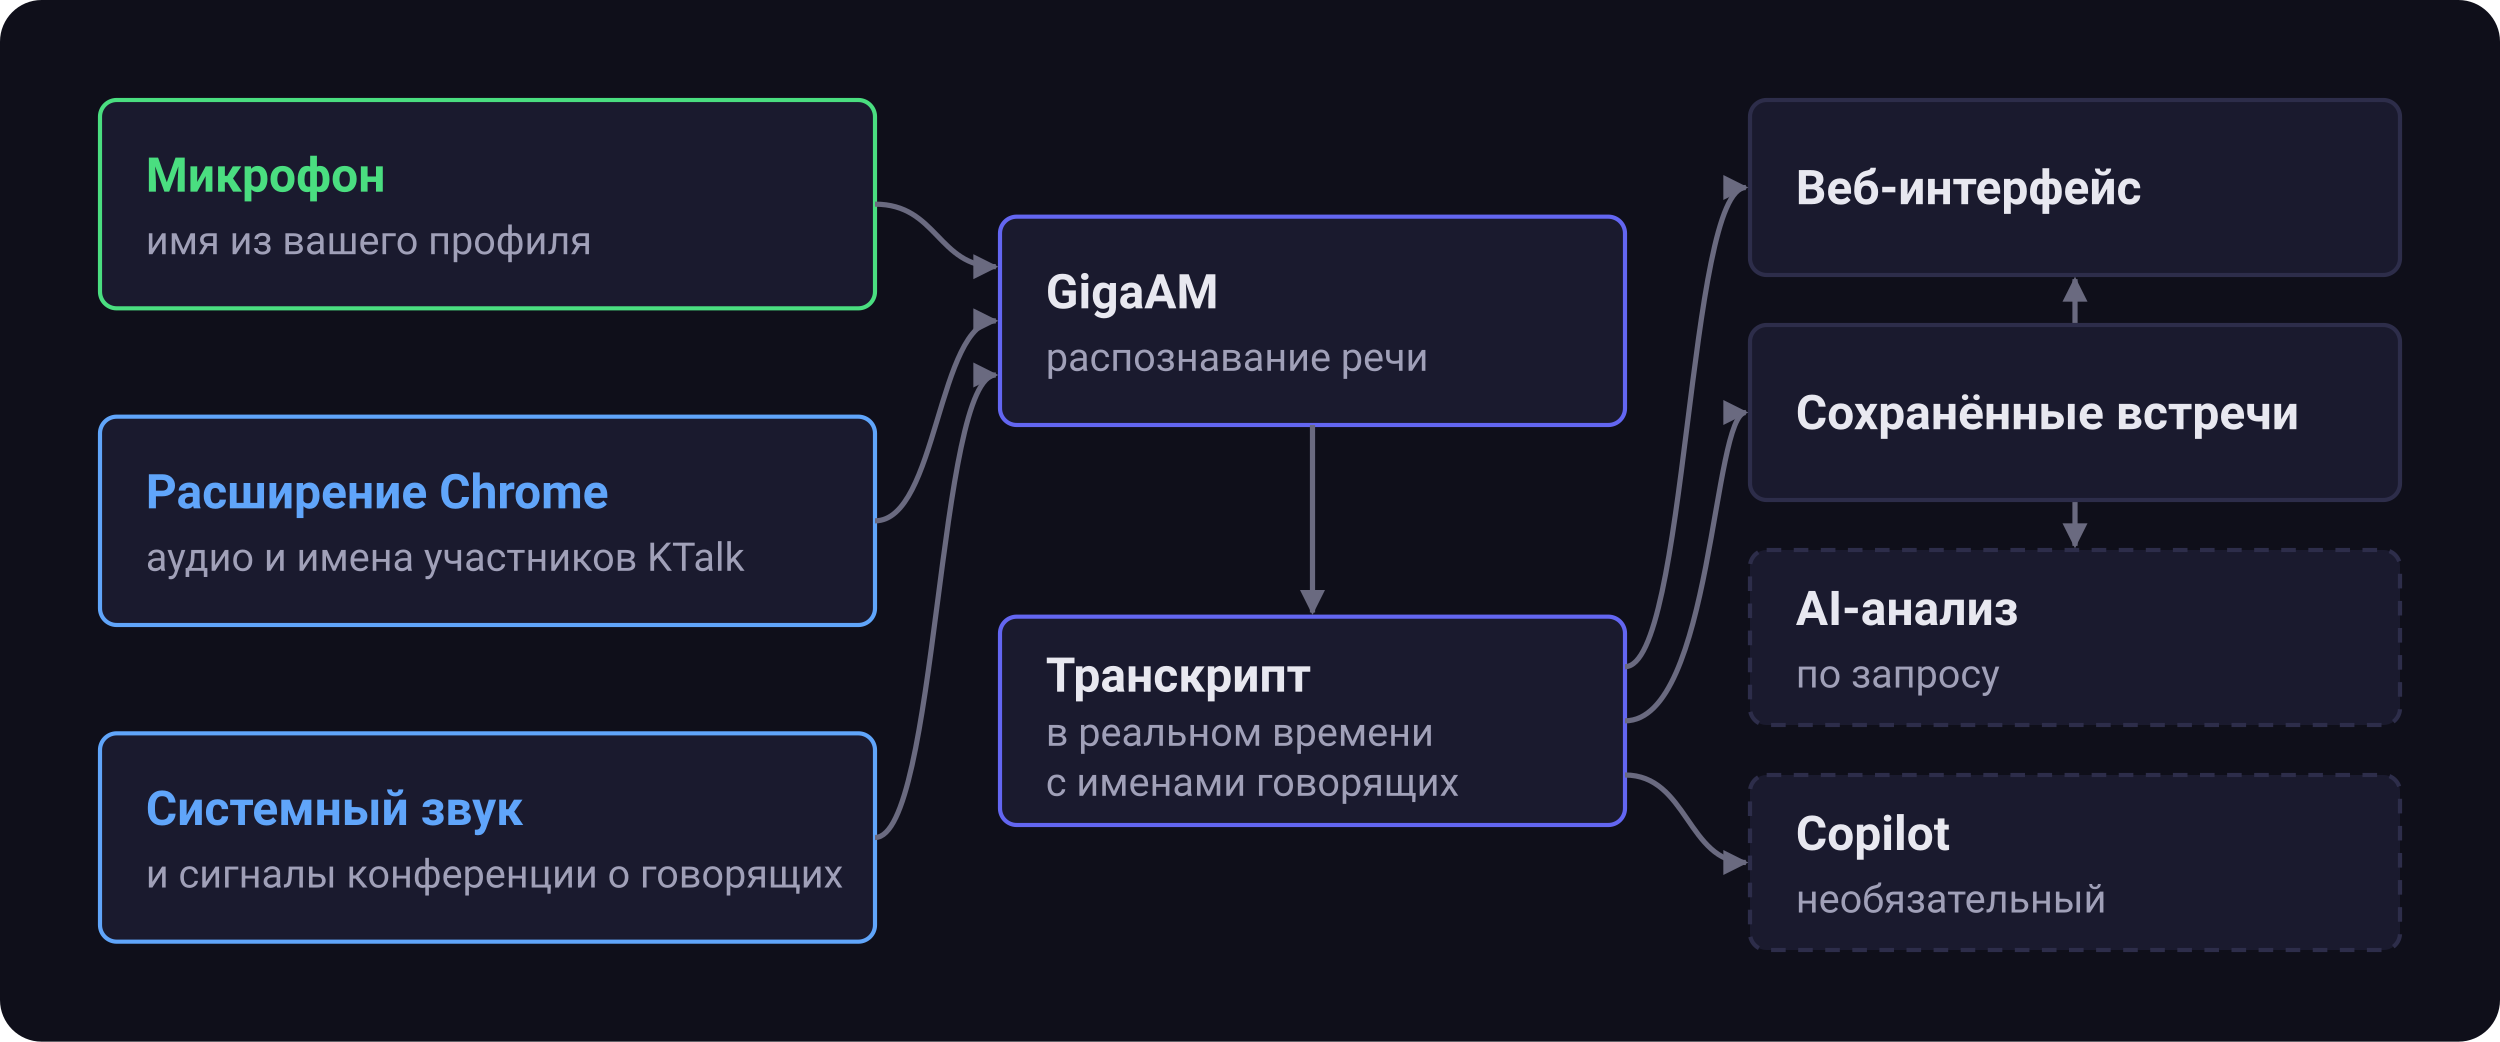
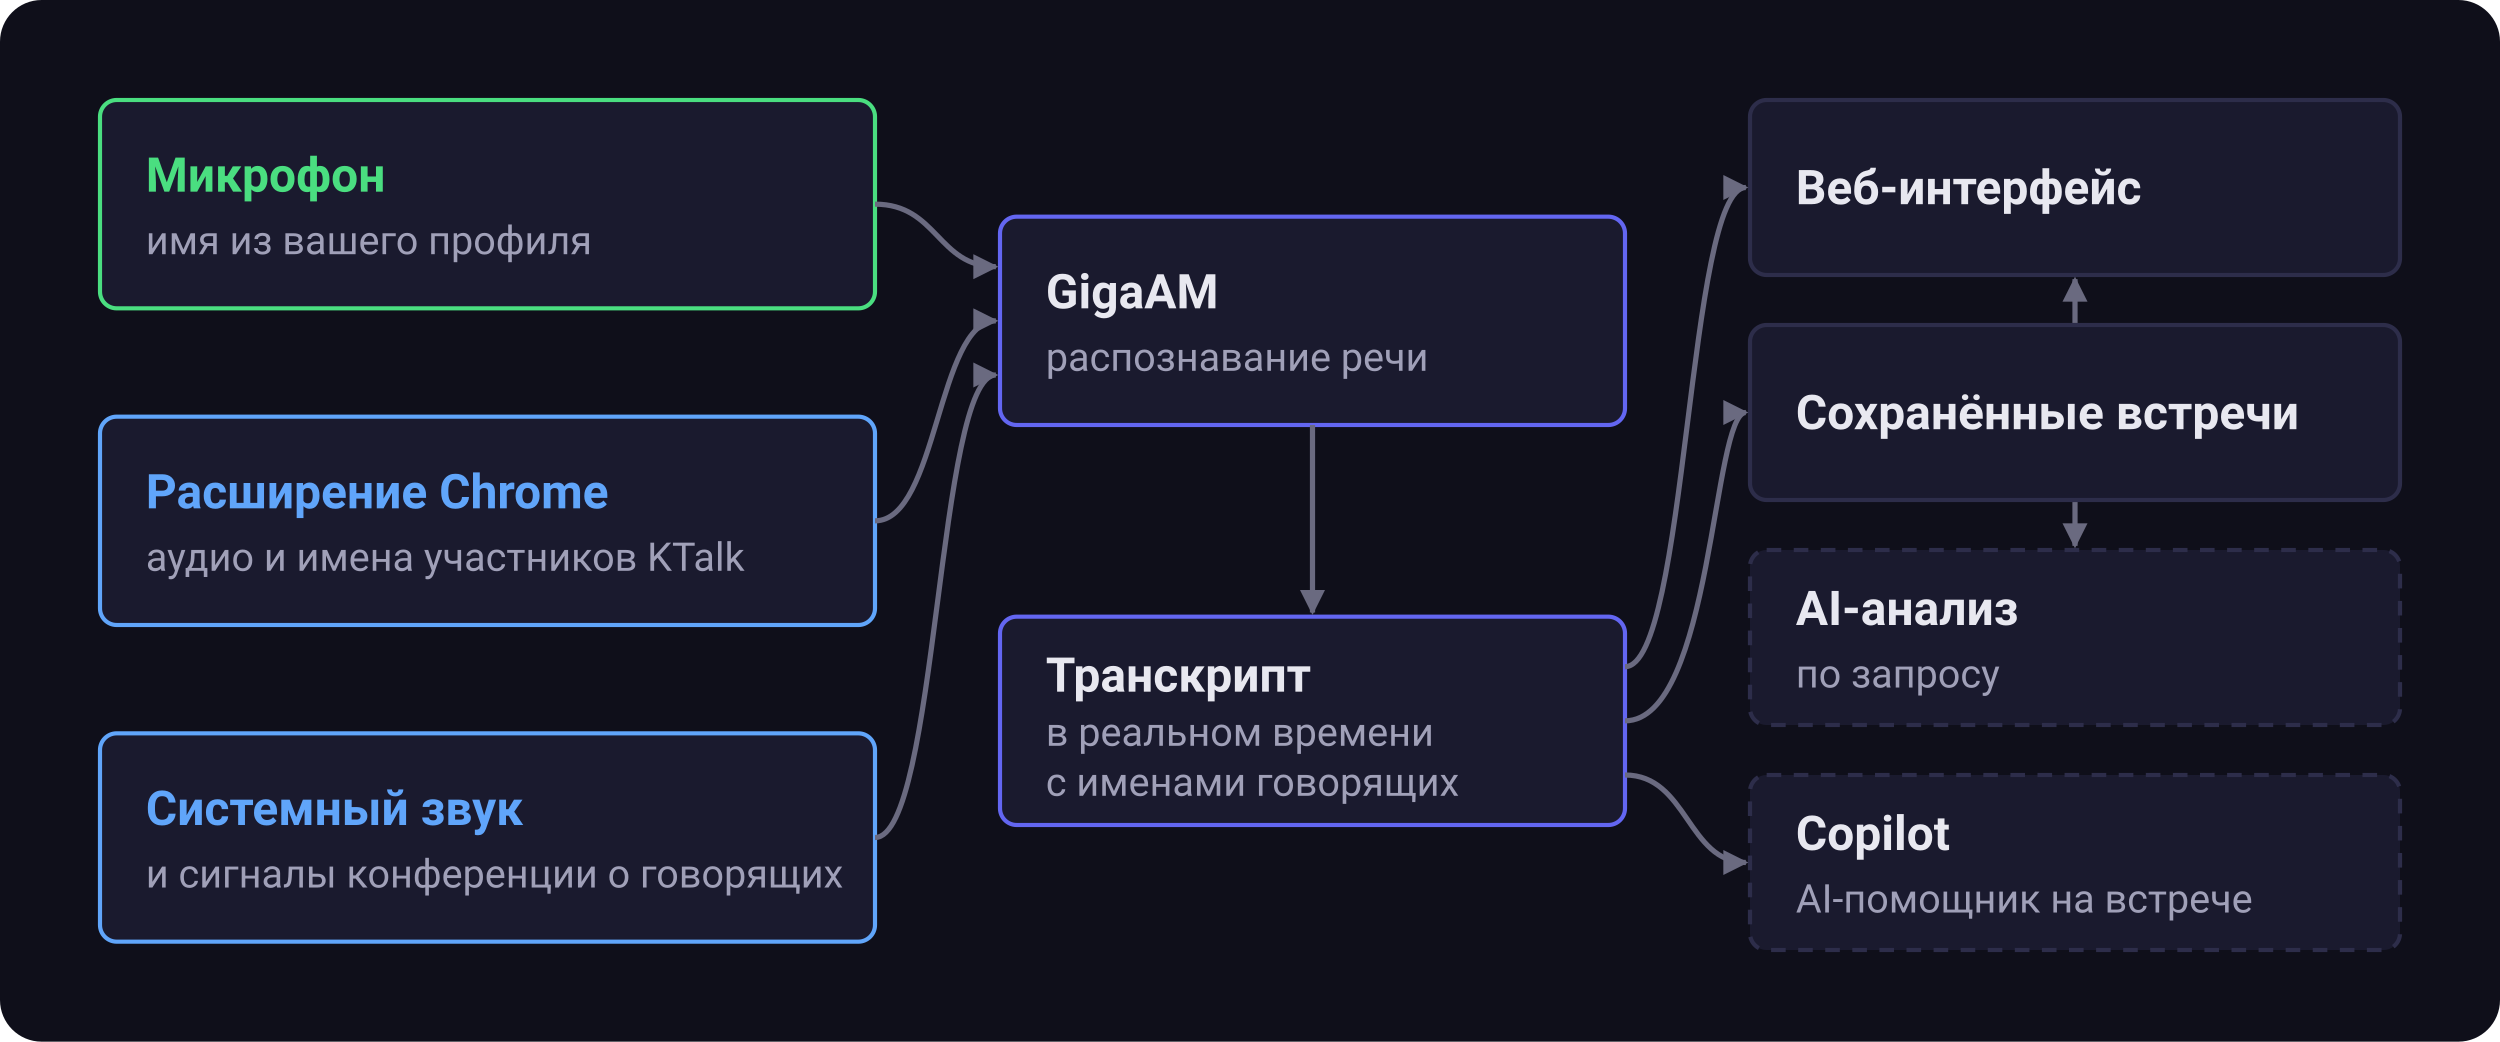
<svg xmlns="http://www.w3.org/2000/svg" width="1200" height="500" viewBox="0 0 1200 500" role="img" aria-labelledby="title desc">
  <style>
    .t { font-family: -apple-system, BlinkMacSystemFont, "Segoe UI", Roboto, Arial, sans-serif; font-size: 23px; font-weight: 600; }
    .s { font-family: -apple-system, BlinkMacSystemFont, "Segoe UI", Roboto, Arial, sans-serif; font-size: 19px; fill: #a0a0b8; }
  </style>
  <defs>
    <marker id="a" viewBox="0 0 10 10" refX="9" refY="5" markerWidth="12" markerHeight="12" markerUnits="userSpaceOnUse" orient="auto-start-reverse">
      <path d="M0 0 10 5 0 10z" fill="#6a6a80" />
    </marker>
  </defs>
  <rect width="1200" height="500" rx="20" fill="#0f0f1a" />
  <g id="sources">
    <rect x="48" y="48" width="372" height="100" rx="8" fill="#1a1a2e" stroke="#4ade80" stroke-width="2" />
    <text x="70" y="92" class="t" fill="#4ade80">Микрофон</text>
    <text x="70" y="122" class="s">имя из вашего профиля</text>
    <rect x="48" y="200" width="372" height="100" rx="8" fill="#1a1a2e" stroke="#60a5fa" stroke-width="2" />
    <text x="70" y="244" class="t" fill="#60a5fa">Расширение Chrome</text>
    <text x="70" y="274" class="s">аудио и имена участников KTalk</text>
    <rect x="48" y="352" width="372" height="100" rx="8" fill="#1a1a2e" stroke="#60a5fa" stroke-width="2" />
    <text x="70" y="396" class="t" fill="#60a5fa">Системный звук</text>
    <text x="70" y="426" class="s">и сигналы конференции о говорящих</text>
  </g>
  <g id="core">
    <rect x="480" y="104" width="300" height="100" rx="8" fill="#1a1a2e" stroke="#6366f1" stroke-width="2" />
    <text x="502" y="148" class="t" fill="#e8e8f0">GigaAM</text>
    <text x="502" y="178" class="s">распознавание речи</text>
    <rect x="480" y="296" width="300" height="100" rx="8" fill="#1a1a2e" stroke="#6366f1" stroke-width="2" />
    <text x="502" y="332" class="t" fill="#e8e8f0">Транскрипт</text>
    <text x="502" y="358" class="s">в реальном времени</text>
    <text x="502" y="382" class="s">с именами говорящих</text>
  </g>
  <g id="outputs">
    <rect x="840" y="48" width="312" height="84" rx="8" fill="#1a1a2e" stroke="#2d2d4a" stroke-width="2" />
    <text x="862" y="98" class="t" fill="#e8e8f0">Веб-интерфейс</text>
    <rect x="840" y="156" width="312" height="84" rx="8" fill="#1a1a2e" stroke="#2d2d4a" stroke-width="2" />
    <text x="862" y="206" class="t" fill="#e8e8f0">Сохранённые встречи</text>
    <rect x="840" y="264" width="312" height="84" rx="8" fill="#1a1a2e" stroke="#2d2d4a" stroke-width="2" stroke-dasharray="7 6" />
    <text x="862" y="300" class="t" fill="#e8e8f0">AI-анализ</text>
    <text x="862" y="330" class="s">по запросу</text>
    <rect x="840" y="372" width="312" height="84" rx="8" fill="#1a1a2e" stroke="#2d2d4a" stroke-width="2" stroke-dasharray="7 6" />
    <text x="862" y="408" class="t" fill="#e8e8f0">Copilot</text>
-     <text x="862" y="438" class="s">необязательный</text>
+     <text x="862" y="438" class="s">AI-помощник на встрече</text>
  </g>
  <g id="edges">
    <path d="M420 98 C450 98 450 128 478 128" fill="none" stroke="#6a6a80" stroke-width="2.5" marker-end="url(#a)" />
    <path d="M420 250 C450 250 450 154 478 154" fill="none" stroke="#6a6a80" stroke-width="2.5" marker-end="url(#a)" />
    <path d="M420 402 C450 402 450 180 478 180" fill="none" stroke="#6a6a80" stroke-width="2.5" marker-end="url(#a)" />
    <path d="M630 204 V294" fill="none" stroke="#6a6a80" stroke-width="2.5" marker-end="url(#a)" />
    <path d="M780 320 C810 320 810 90 838 90" fill="none" stroke="#6a6a80" stroke-width="2.5" marker-end="url(#a)" />
    <path d="M780 346 C822 346 822 198 838 198" fill="none" stroke="#6a6a80" stroke-width="2.5" marker-end="url(#a)" />
    <path d="M780 372 C810 372 810 414 838 414" fill="none" stroke="#6a6a80" stroke-width="2.5" marker-end="url(#a)" />
    <path d="M996 241 V262" fill="none" stroke="#6a6a80" stroke-width="2.5" marker-end="url(#a)" />
    <path d="M996 155 V134" fill="none" stroke="#6a6a80" stroke-width="2.5" marker-end="url(#a)" />
  </g>
</svg>
